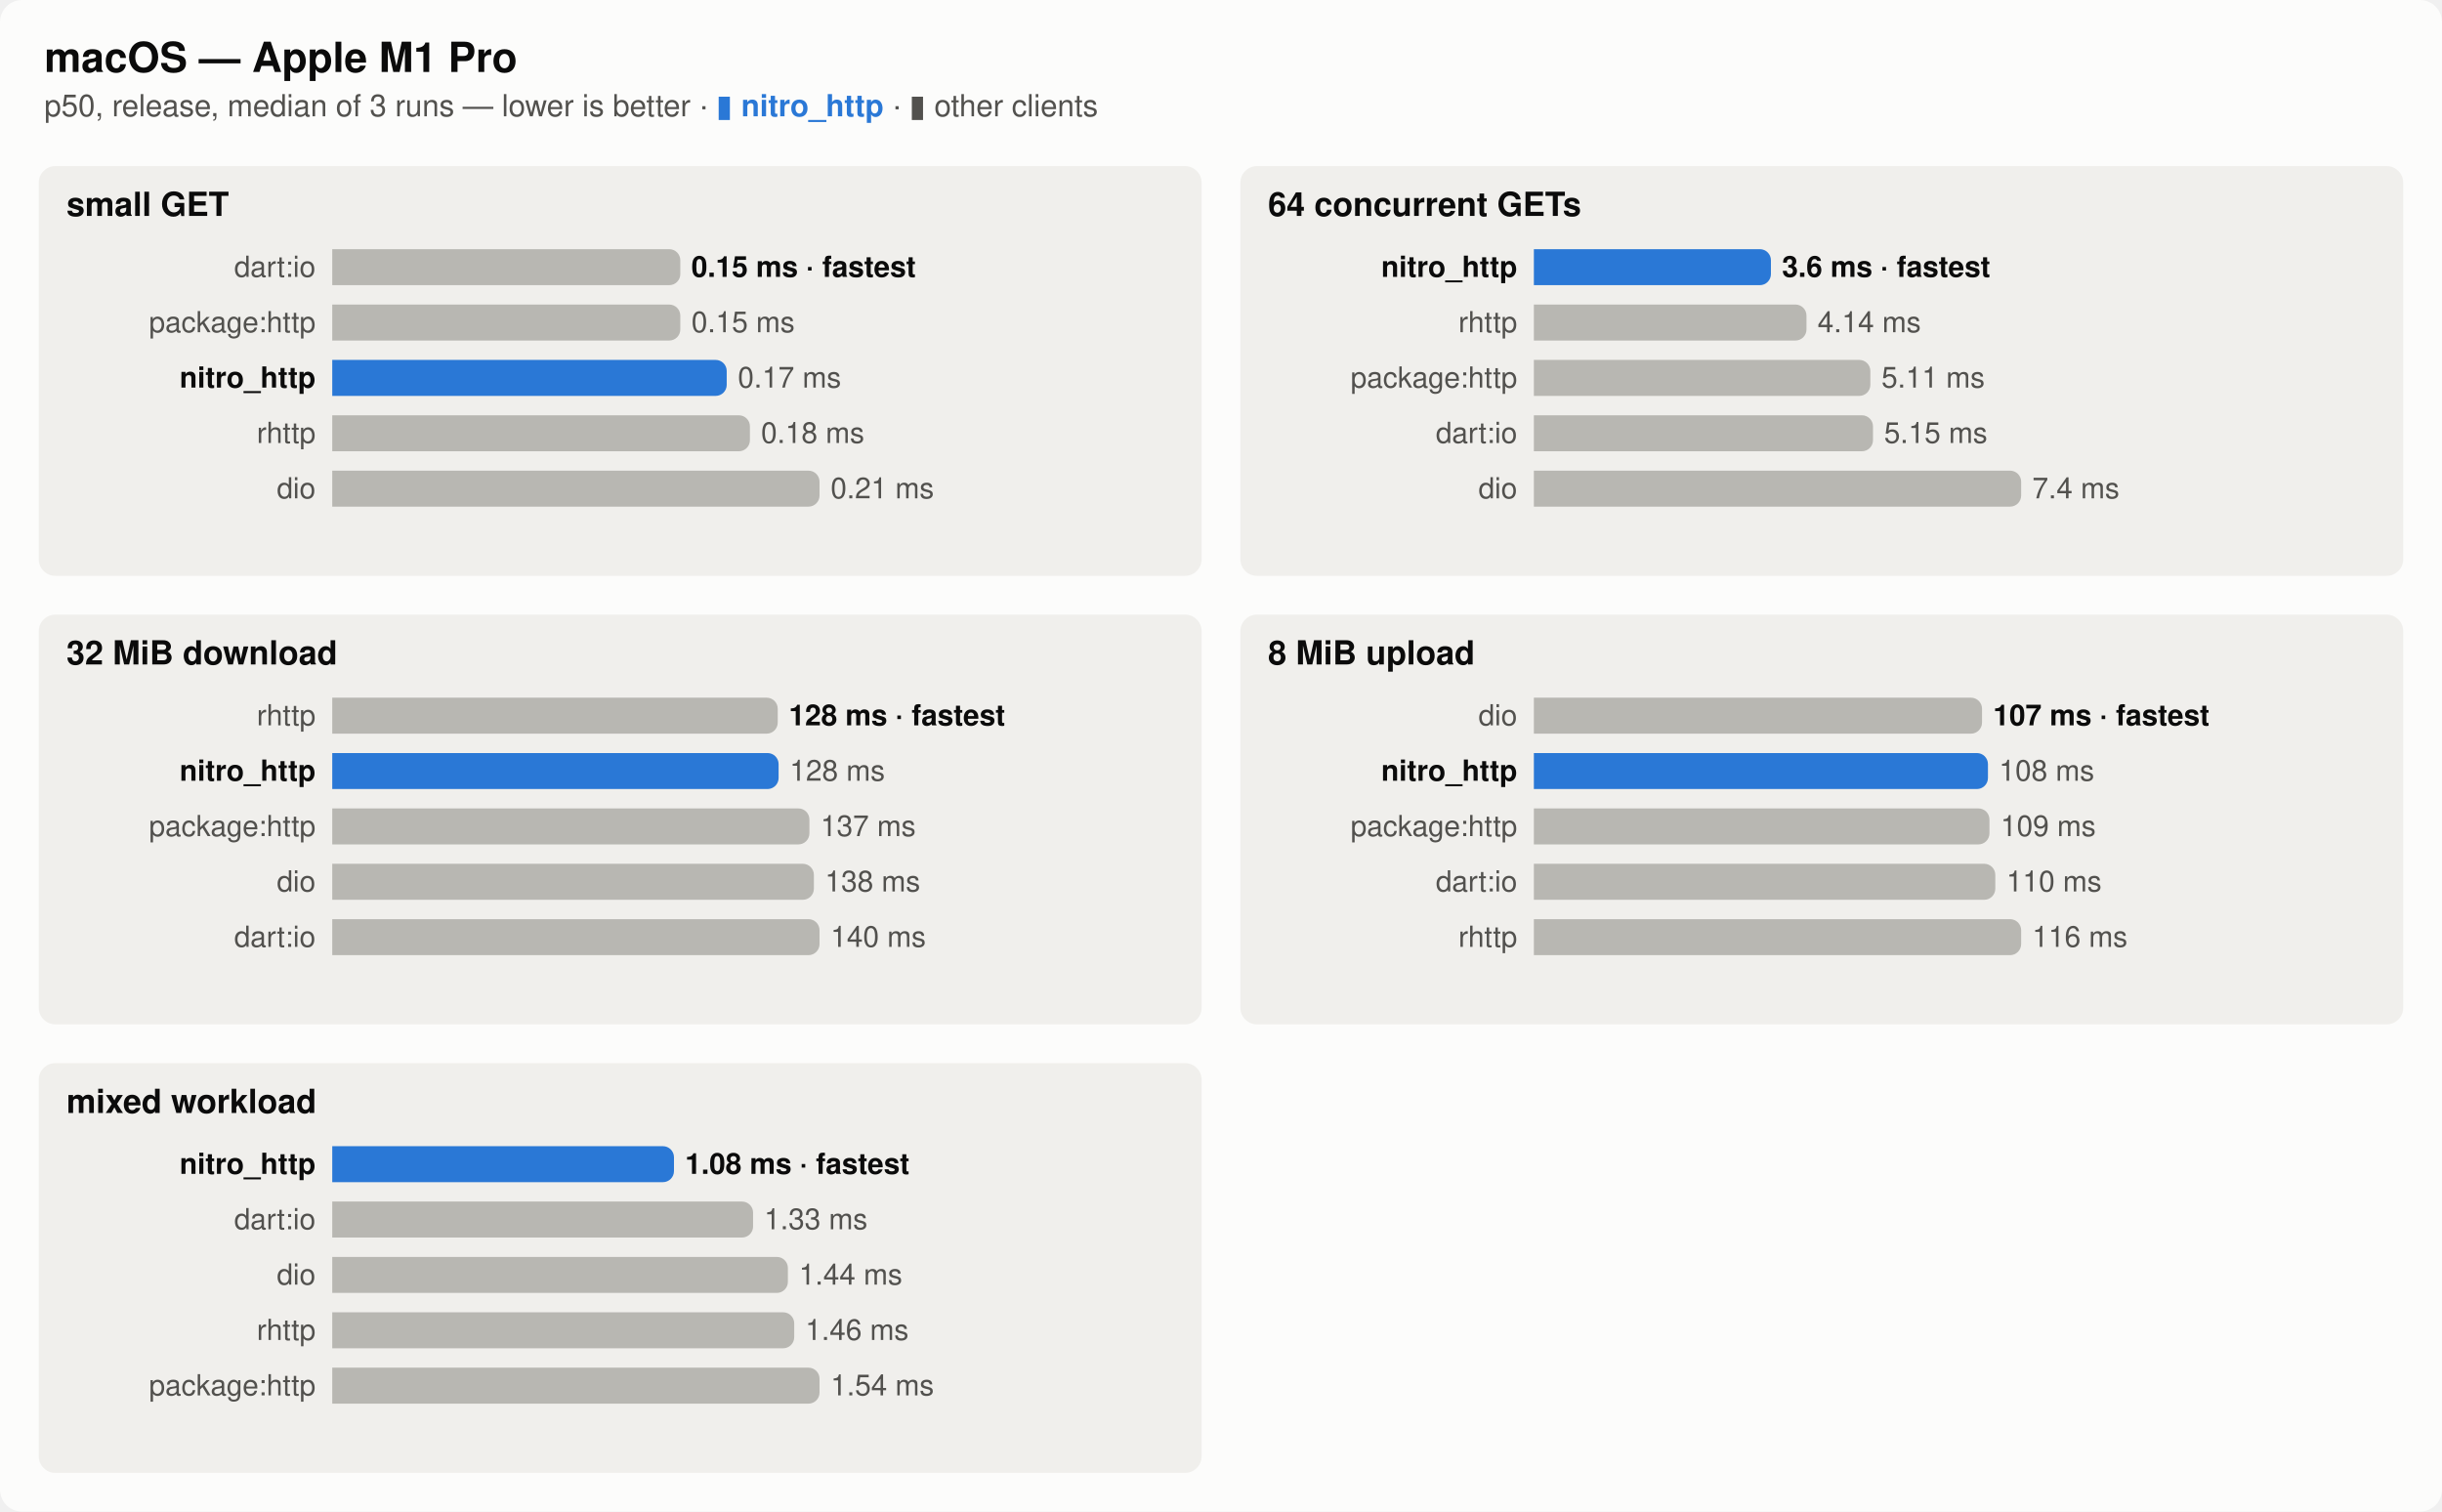
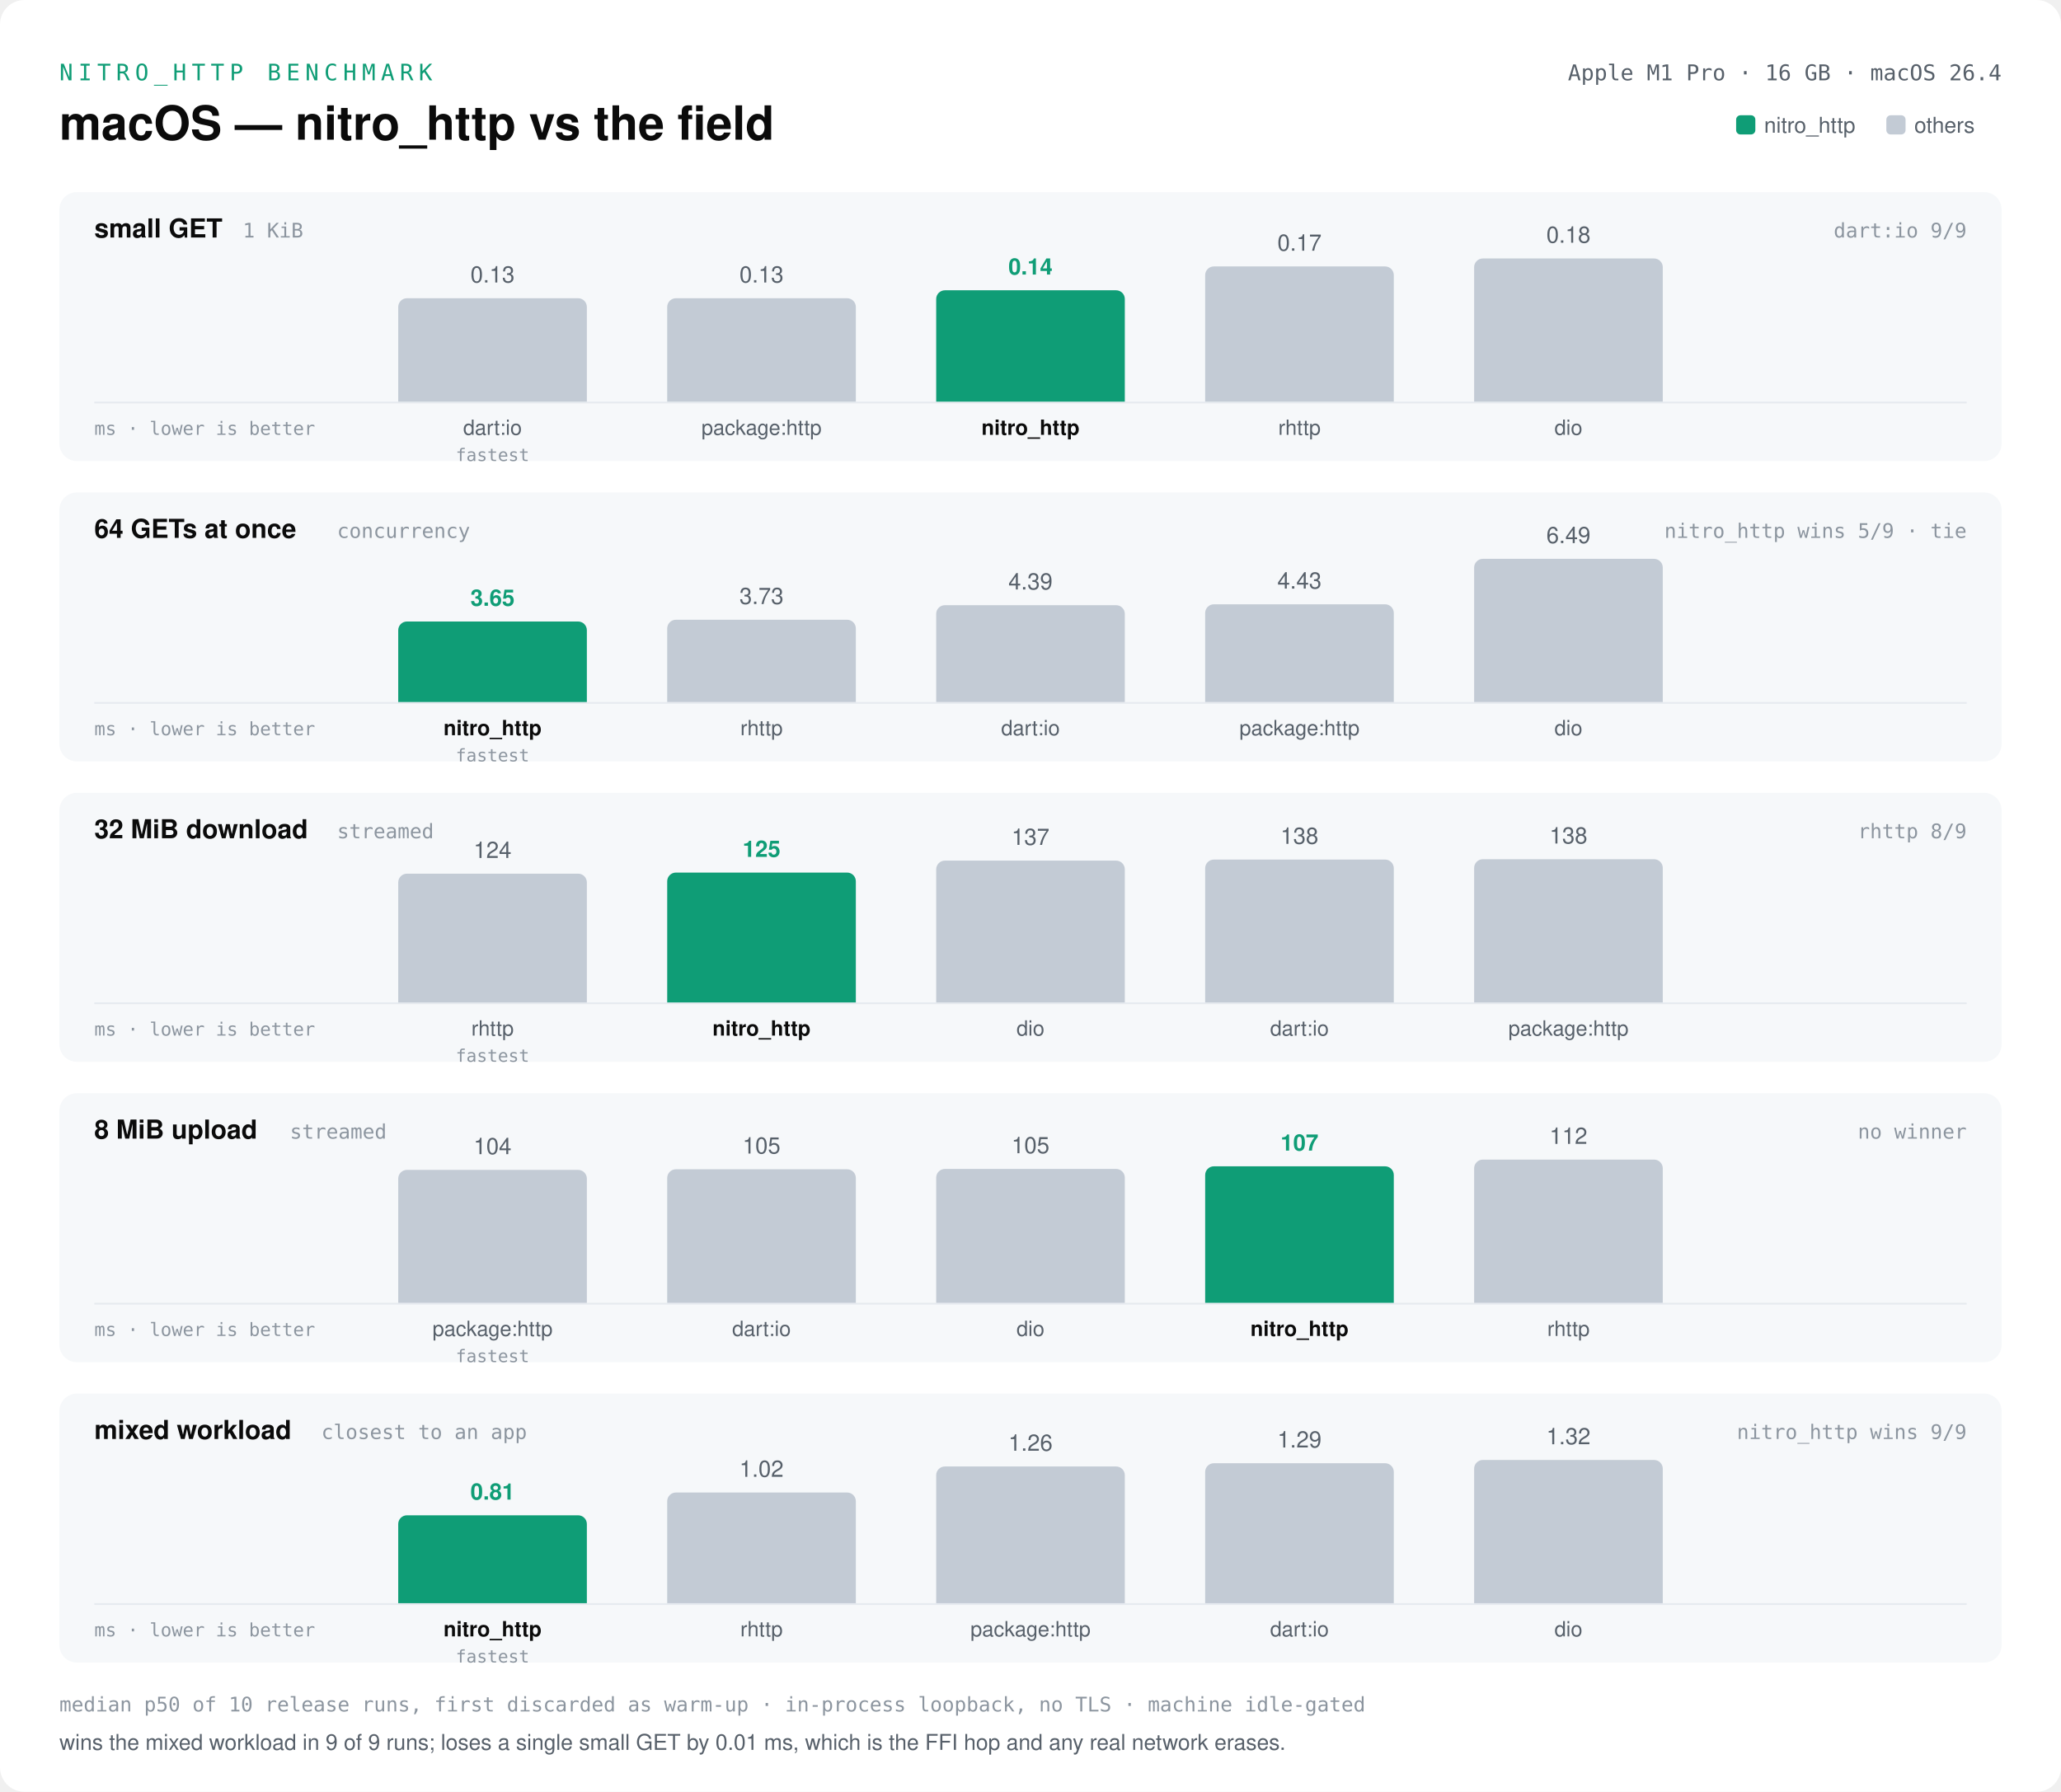
- <svg xmlns="http://www.w3.org/2000/svg" width="882" height="546" viewBox="0 0 882 546" font-family="-apple-system,Segoe UI,Helvetica,Arial,sans-serif">
-   <rect width="882" height="546" fill="#fcfcfb" rx="8" />
-   <text x="16" y="26" font-size="15" font-weight="600" fill="#0b0b0b">macOS — Apple M1 Pro</text>
-   <text x="16" y="42" font-size="11" fill="#52514e">p50, release, median of 3 runs — lower is better · <tspan fill="#2a78d6" font-weight="600">▮ nitro_http</tspan> · ▮ other clients</text>
-   <rect x="14" y="60" width="420" height="148" fill="#f0efec" rx="6" />
-   <text x="24" y="78" font-size="12" font-weight="600" fill="#0b0b0b">small GET</text>
-   <text x="114" y="100" font-size="10.5" text-anchor="end" fill="#52514e" font-weight="400">dart:io</text>
-   <path d="M120 90 h121.714 a4 4 0 0 1 4 4 v5 a4 4 0 0 1 -4 4 h-121.714 z" fill="#b8b7b2" />
-   <text x="249.714" y="100" font-size="10.5" fill="#0b0b0b" font-weight="600">0.15 ms · fastest</text>
-   <text x="114" y="120" font-size="10.5" text-anchor="end" fill="#52514e" font-weight="400">package:http</text>
-   <path d="M120 110 h121.714 a4 4 0 0 1 4 4 v5 a4 4 0 0 1 -4 4 h-121.714 z" fill="#b8b7b2" />
-   <text x="249.714" y="120" font-size="10.5" fill="#52514e" font-weight="400">0.15 ms</text>
-   <text x="114" y="140" font-size="10.5" text-anchor="end" fill="#0b0b0b" font-weight="600">nitro_http</text>
-   <path d="M120 130 h138.476 a4 4 0 0 1 4 4 v5 a4 4 0 0 1 -4 4 h-138.476 z" fill="#2a78d6" />
-   <text x="266.476" y="140" font-size="10.5" fill="#52514e" font-weight="400">0.17 ms</text>
-   <text x="114" y="160" font-size="10.5" text-anchor="end" fill="#52514e" font-weight="400">rhttp</text>
-   <path d="M120 150 h146.857 a4 4 0 0 1 4 4 v5 a4 4 0 0 1 -4 4 h-146.857 z" fill="#b8b7b2" />
-   <text x="274.857" y="160" font-size="10.5" fill="#52514e" font-weight="400">0.18 ms</text>
-   <text x="114" y="180" font-size="10.5" text-anchor="end" fill="#52514e" font-weight="400">dio</text>
-   <path d="M120 170 h172.0 a4 4 0 0 1 4 4 v5 a4 4 0 0 1 -4 4 h-172.0 z" fill="#b8b7b2" />
-   <text x="300.0" y="180" font-size="10.5" fill="#52514e" font-weight="400">0.21 ms</text>
-   <rect x="448" y="60" width="420" height="148" fill="#f0efec" rx="6" />
-   <text x="458" y="78" font-size="12" font-weight="600" fill="#0b0b0b">64 concurrent GETs</text>
-   <text x="548" y="100" font-size="10.5" text-anchor="end" fill="#0b0b0b" font-weight="600">nitro_http</text>
-   <path d="M554 90 h81.622 a4 4 0 0 1 4 4 v5 a4 4 0 0 1 -4 4 h-81.622 z" fill="#2a78d6" />
-   <text x="643.622" y="100" font-size="10.5" fill="#0b0b0b" font-weight="600">3.6 ms · fastest</text>
-   <text x="548" y="120" font-size="10.5" text-anchor="end" fill="#52514e" font-weight="400">rhttp</text>
-   <path d="M554 110 h94.465 a4 4 0 0 1 4 4 v5 a4 4 0 0 1 -4 4 h-94.465 z" fill="#b8b7b2" />
-   <text x="656.465" y="120" font-size="10.5" fill="#52514e" font-weight="400">4.14 ms</text>
-   <text x="548" y="140" font-size="10.5" text-anchor="end" fill="#52514e" font-weight="400">package:http</text>
-   <path d="M554 130 h117.535 a4 4 0 0 1 4 4 v5 a4 4 0 0 1 -4 4 h-117.535 z" fill="#b8b7b2" />
-   <text x="679.535" y="140" font-size="10.5" fill="#52514e" font-weight="400">5.11 ms</text>
-   <text x="548" y="160" font-size="10.5" text-anchor="end" fill="#52514e" font-weight="400">dart:io</text>
-   <path d="M554 150 h118.486 a4 4 0 0 1 4 4 v5 a4 4 0 0 1 -4 4 h-118.486 z" fill="#b8b7b2" />
-   <text x="680.486" y="160" font-size="10.5" fill="#52514e" font-weight="400">5.15 ms</text>
-   <text x="548" y="180" font-size="10.5" text-anchor="end" fill="#52514e" font-weight="400">dio</text>
-   <path d="M554 170 h172.0 a4 4 0 0 1 4 4 v5 a4 4 0 0 1 -4 4 h-172.0 z" fill="#b8b7b2" />
-   <text x="734.0" y="180" font-size="10.5" fill="#52514e" font-weight="400">7.4 ms</text>
-   <rect x="14" y="222" width="420" height="148" fill="#f0efec" rx="6" />
-   <text x="24" y="240" font-size="12" font-weight="600" fill="#0b0b0b">32 MiB download</text>
-   <text x="114" y="262" font-size="10.5" text-anchor="end" fill="#52514e" font-weight="400">rhttp</text>
-   <path d="M120 252 h156.901 a4 4 0 0 1 4 4 v5 a4 4 0 0 1 -4 4 h-156.901 z" fill="#b8b7b2" />
-   <text x="284.901" y="262" font-size="10.5" fill="#0b0b0b" font-weight="600">128 ms · fastest</text>
-   <text x="114" y="282" font-size="10.5" text-anchor="end" fill="#0b0b0b" font-weight="600">nitro_http</text>
-   <path d="M120 272 h157.216 a4 4 0 0 1 4 4 v5 a4 4 0 0 1 -4 4 h-157.216 z" fill="#2a78d6" />
-   <text x="285.216" y="282" font-size="10.5" fill="#52514e" font-weight="400">128 ms</text>
-   <text x="114" y="302" font-size="10.5" text-anchor="end" fill="#52514e" font-weight="400">package:http</text>
-   <path d="M120 292 h168.348 a4 4 0 0 1 4 4 v5 a4 4 0 0 1 -4 4 h-168.348 z" fill="#b8b7b2" />
-   <text x="296.348" y="302" font-size="10.5" fill="#52514e" font-weight="400">137 ms</text>
-   <text x="114" y="322" font-size="10.5" text-anchor="end" fill="#52514e" font-weight="400">dio</text>
-   <path d="M120 312 h169.96 a4 4 0 0 1 4 4 v5 a4 4 0 0 1 -4 4 h-169.96 z" fill="#b8b7b2" />
-   <text x="297.96" y="322" font-size="10.5" fill="#52514e" font-weight="400">138 ms</text>
-   <text x="114" y="342" font-size="10.5" text-anchor="end" fill="#52514e" font-weight="400">dart:io</text>
-   <path d="M120 332 h172.0 a4 4 0 0 1 4 4 v5 a4 4 0 0 1 -4 4 h-172.0 z" fill="#b8b7b2" />
-   <text x="300.0" y="342" font-size="10.5" fill="#52514e" font-weight="400">140 ms</text>
-   <rect x="448" y="222" width="420" height="148" fill="#f0efec" rx="6" />
-   <text x="458" y="240" font-size="12" font-weight="600" fill="#0b0b0b">8 MiB upload</text>
-   <text x="548" y="262" font-size="10.5" text-anchor="end" fill="#52514e" font-weight="400">dio</text>
-   <path d="M554 252 h157.871 a4 4 0 0 1 4 4 v5 a4 4 0 0 1 -4 4 h-157.871 z" fill="#b8b7b2" />
-   <text x="719.871" y="262" font-size="10.5" fill="#0b0b0b" font-weight="600">107 ms · fastest</text>
-   <text x="548" y="282" font-size="10.5" text-anchor="end" fill="#0b0b0b" font-weight="600">nitro_http</text>
-   <path d="M554 272 h160.009 a4 4 0 0 1 4 4 v5 a4 4 0 0 1 -4 4 h-160.009 z" fill="#2a78d6" />
-   <text x="722.009" y="282" font-size="10.5" fill="#52514e" font-weight="400">108 ms</text>
-   <text x="548" y="302" font-size="10.5" text-anchor="end" fill="#52514e" font-weight="400">package:http</text>
-   <path d="M554 292 h160.555 a4 4 0 0 1 4 4 v5 a4 4 0 0 1 -4 4 h-160.555 z" fill="#b8b7b2" />
-   <text x="722.555" y="302" font-size="10.5" fill="#52514e" font-weight="400">109 ms</text>
-   <text x="548" y="322" font-size="10.5" text-anchor="end" fill="#52514e" font-weight="400">dart:io</text>
-   <path d="M554 312 h162.662 a4 4 0 0 1 4 4 v5 a4 4 0 0 1 -4 4 h-162.662 z" fill="#b8b7b2" />
-   <text x="724.662" y="322" font-size="10.5" fill="#52514e" font-weight="400">110 ms</text>
-   <text x="548" y="342" font-size="10.5" text-anchor="end" fill="#52514e" font-weight="400">rhttp</text>
-   <path d="M554 332 h172.0 a4 4 0 0 1 4 4 v5 a4 4 0 0 1 -4 4 h-172.0 z" fill="#b8b7b2" />
-   <text x="734.0" y="342" font-size="10.5" fill="#52514e" font-weight="400">116 ms</text>
-   <rect x="14" y="384" width="420" height="148" fill="#f0efec" rx="6" />
-   <text x="24" y="402" font-size="12" font-weight="600" fill="#0b0b0b">mixed workload</text>
-   <text x="114" y="424" font-size="10.5" text-anchor="end" fill="#0b0b0b" font-weight="600">nitro_http</text>
-   <path d="M120 414 h119.429 a4 4 0 0 1 4 4 v5 a4 4 0 0 1 -4 4 h-119.429 z" fill="#2a78d6" />
-   <text x="247.429" y="424" font-size="10.5" fill="#0b0b0b" font-weight="600">1.08 ms · fastest</text>
-   <text x="114" y="444" font-size="10.5" text-anchor="end" fill="#52514e" font-weight="400">dart:io</text>
-   <path d="M120 434 h148.0 a4 4 0 0 1 4 4 v5 a4 4 0 0 1 -4 4 h-148.0 z" fill="#b8b7b2" />
-   <text x="276.0" y="444" font-size="10.5" fill="#52514e" font-weight="400">1.33 ms</text>
-   <text x="114" y="464" font-size="10.5" text-anchor="end" fill="#52514e" font-weight="400">dio</text>
-   <path d="M120 454 h160.571 a4 4 0 0 1 4 4 v5 a4 4 0 0 1 -4 4 h-160.571 z" fill="#b8b7b2" />
-   <text x="288.571" y="464" font-size="10.5" fill="#52514e" font-weight="400">1.44 ms</text>
-   <text x="114" y="484" font-size="10.5" text-anchor="end" fill="#52514e" font-weight="400">rhttp</text>
-   <path d="M120 474 h162.857 a4 4 0 0 1 4 4 v5 a4 4 0 0 1 -4 4 h-162.857 z" fill="#b8b7b2" />
-   <text x="290.857" y="484" font-size="10.5" fill="#52514e" font-weight="400">1.46 ms</text>
-   <text x="114" y="504" font-size="10.5" text-anchor="end" fill="#52514e" font-weight="400">package:http</text>
-   <path d="M120 494 h172.0 a4 4 0 0 1 4 4 v5 a4 4 0 0 1 -4 4 h-172.0 z" fill="#b8b7b2" />
-   <text x="300.0" y="504" font-size="10.5" fill="#52514e" font-weight="400">1.54 ms</text>
+ <svg xmlns="http://www.w3.org/2000/svg" width="1180" height="1026" viewBox="0 0 1180 1026" font-family="-apple-system,Segoe UI,Helvetica,Arial,sans-serif">
+   <rect width="1180" height="1026" fill="#ffffff" rx="14" />
+   <text x="34" y="46" font-family="ui-monospace,SFMono-Regular,Menlo,monospace" font-size="13" letter-spacing="3" fill="#0f9d76">NITRO_HTTP BENCHMARK</text>
+   <text x="34" y="80" font-size="27" font-weight="700" fill="#0b0b0b">macOS — nitro_http vs the field</text>
+   <text x="1146" y="46" font-family="ui-monospace,SFMono-Regular,Menlo,monospace" font-size="12.5" text-anchor="end" fill="#57606a">Apple M1 Pro · 16 GB · macOS 26.4</text>
+   <rect x="994" y="66" width="11" height="11" rx="2.5" fill="#0f9d76" />
+   <text x="1010" y="76" font-size="12.5" fill="#57606a">nitro_http</text>
+   <rect x="1080" y="66" width="11" height="11" rx="2.5" fill="#c3cbd5" />
+   <text x="1096" y="76" font-size="12.5" fill="#57606a">others</text>
+   <rect x="34" y="110" width="1112" height="154" fill="#f6f8fa" rx="10" />
+   <text x="54" y="136" font-size="15" font-weight="600" fill="#0b0b0b">small GET</text>
+   <text x="139" y="136" font-family="ui-monospace,SFMono-Regular,Menlo,monospace" font-size="11.5" fill="#8c959f">1 KiB</text>
+   <text x="1126" y="136" font-family="ui-monospace,SFMono-Regular,Menlo,monospace" font-size="11.5" text-anchor="end" fill="#8c959f">dart:io 9/9</text>
+   <line x1="54" y1="230.5" x2="1126" y2="230.5" stroke="#e6eaef" stroke-width="1" />
+   <path d="M228.0 230 v-54.222 a5 5 0 0 1 5 -5 h98 a5 5 0 0 1 5 5 v54.222 z" fill="#c3cbd5" />
+   <text x="282.0" y="161.778" font-size="13" text-anchor="middle" font-weight="500" fill="#57606a">0.13</text>
+   <text x="282.0" y="249" font-size="12" text-anchor="middle" font-weight="400" fill="#57606a">dart:io</text>
+   <text x="282.0" y="264" font-family="ui-monospace,SFMono-Regular,Menlo,monospace" font-size="10" text-anchor="middle" fill="#8c959f">fastest</text>
+   <path d="M382.0 230 v-54.222 a5 5 0 0 1 5 -5 h98 a5 5 0 0 1 5 5 v54.222 z" fill="#c3cbd5" />
+   <text x="436.0" y="161.778" font-size="13" text-anchor="middle" font-weight="500" fill="#57606a">0.13</text>
+   <text x="436.0" y="249" font-size="12" text-anchor="middle" font-weight="400" fill="#57606a">package:http</text>
+   <path d="M536.0 230 v-58.778 a5 5 0 0 1 5 -5 h98 a5 5 0 0 1 5 5 v58.778 z" fill="#0f9d76" />
+   <text x="590.0" y="157.222" font-size="13" text-anchor="middle" font-weight="700" fill="#0f9d76">0.14</text>
+   <text x="590.0" y="249" font-size="12" text-anchor="middle" font-weight="700" fill="#0b0b0b">nitro_http</text>
+   <path d="M690.0 230 v-72.444 a5 5 0 0 1 5 -5 h98 a5 5 0 0 1 5 5 v72.444 z" fill="#c3cbd5" />
+   <text x="744.0" y="143.556" font-size="13" text-anchor="middle" font-weight="500" fill="#57606a">0.17</text>
+   <text x="744.0" y="249" font-size="12" text-anchor="middle" font-weight="400" fill="#57606a">rhttp</text>
+   <path d="M844.0 230 v-77.0 a5 5 0 0 1 5 -5 h98 a5 5 0 0 1 5 5 v77.0 z" fill="#c3cbd5" />
+   <text x="898.0" y="139.0" font-size="13" text-anchor="middle" font-weight="500" fill="#57606a">0.18</text>
+   <text x="898.0" y="249" font-size="12" text-anchor="middle" font-weight="400" fill="#57606a">dio</text>
+   <text x="54" y="249" font-family="ui-monospace,SFMono-Regular,Menlo,monospace" font-size="10.5" fill="#8c959f">ms · lower is better</text>
+   <rect x="34" y="282" width="1112" height="154" fill="#f6f8fa" rx="10" />
+   <text x="54" y="308" font-size="15" font-weight="600" fill="#0b0b0b">64 GETs at once</text>
+   <text x="193" y="308" font-family="ui-monospace,SFMono-Regular,Menlo,monospace" font-size="11.5" fill="#8c959f">concurrency</text>
+   <text x="1126" y="308" font-family="ui-monospace,SFMono-Regular,Menlo,monospace" font-size="11.5" text-anchor="end" fill="#8c959f">nitro_http wins 5/9 · tie</text>
+   <line x1="54" y1="402.5" x2="1126" y2="402.5" stroke="#e6eaef" stroke-width="1" />
+   <path d="M228.0 402 v-41.117 a5 5 0 0 1 5 -5 h98 a5 5 0 0 1 5 5 v41.117 z" fill="#0f9d76" />
+   <text x="282.0" y="346.883" font-size="13" text-anchor="middle" font-weight="700" fill="#0f9d76">3.65</text>
+   <text x="282.0" y="421" font-size="12" text-anchor="middle" font-weight="700" fill="#0b0b0b">nitro_http</text>
+   <text x="282.0" y="436" font-family="ui-monospace,SFMono-Regular,Menlo,monospace" font-size="10" text-anchor="middle" fill="#8c959f">fastest</text>
+   <path d="M382.0 402 v-42.128 a5 5 0 0 1 5 -5 h98 a5 5 0 0 1 5 5 v42.128 z" fill="#c3cbd5" />
+   <text x="436.0" y="345.872" font-size="13" text-anchor="middle" font-weight="500" fill="#57606a">3.73</text>
+   <text x="436.0" y="421" font-size="12" text-anchor="middle" font-weight="400" fill="#57606a">rhttp</text>
+   <path d="M536.0 402 v-50.467 a5 5 0 0 1 5 -5 h98 a5 5 0 0 1 5 5 v50.467 z" fill="#c3cbd5" />
+   <text x="590.0" y="337.533" font-size="13" text-anchor="middle" font-weight="500" fill="#57606a">4.39</text>
+   <text x="590.0" y="421" font-size="12" text-anchor="middle" font-weight="400" fill="#57606a">dart:io</text>
+   <path d="M690.0 402 v-50.972 a5 5 0 0 1 5 -5 h98 a5 5 0 0 1 5 5 v50.972 z" fill="#c3cbd5" />
+   <text x="744.0" y="337.028" font-size="13" text-anchor="middle" font-weight="500" fill="#57606a">4.43</text>
+   <text x="744.0" y="421" font-size="12" text-anchor="middle" font-weight="400" fill="#57606a">package:http</text>
+   <path d="M844.0 402 v-77 a5 5 0 0 1 5 -5 h98 a5 5 0 0 1 5 5 v77 z" fill="#c3cbd5" />
+   <text x="898.0" y="311.0" font-size="13" text-anchor="middle" font-weight="500" fill="#57606a">6.49</text>
+   <text x="898.0" y="421" font-size="12" text-anchor="middle" font-weight="400" fill="#57606a">dio</text>
+   <text x="54" y="421" font-family="ui-monospace,SFMono-Regular,Menlo,monospace" font-size="10.5" fill="#8c959f">ms · lower is better</text>
+   <rect x="34" y="454" width="1112" height="154" fill="#f6f8fa" rx="10" />
+   <text x="54" y="480" font-size="15" font-weight="600" fill="#0b0b0b">32 MiB download</text>
+   <text x="193" y="480" font-family="ui-monospace,SFMono-Regular,Menlo,monospace" font-size="11.5" fill="#8c959f">streamed</text>
+   <text x="1126" y="480" font-family="ui-monospace,SFMono-Regular,Menlo,monospace" font-size="11.5" text-anchor="end" fill="#8c959f">rhttp 8/9</text>
+   <line x1="54" y1="574.5" x2="1126" y2="574.5" stroke="#e6eaef" stroke-width="1" />
+   <path d="M228.0 574 v-68.721 a5 5 0 0 1 5 -5 h98 a5 5 0 0 1 5 5 v68.721 z" fill="#c3cbd5" />
+   <text x="282.0" y="491.279" font-size="13" text-anchor="middle" font-weight="500" fill="#57606a">124</text>
+   <text x="282.0" y="593" font-size="12" text-anchor="middle" font-weight="400" fill="#57606a">rhttp</text>
+   <text x="282.0" y="608" font-family="ui-monospace,SFMono-Regular,Menlo,monospace" font-size="10" text-anchor="middle" fill="#8c959f">fastest</text>
+   <path d="M382.0 574 v-69.355 a5 5 0 0 1 5 -5 h98 a5 5 0 0 1 5 5 v69.355 z" fill="#0f9d76" />
+   <text x="436.0" y="490.645" font-size="13" text-anchor="middle" font-weight="700" fill="#0f9d76">125</text>
+   <text x="436.0" y="593" font-size="12" text-anchor="middle" font-weight="700" fill="#0b0b0b">nitro_http</text>
+   <path d="M536.0 574 v-76.2 a5 5 0 0 1 5 -5 h98 a5 5 0 0 1 5 5 v76.2 z" fill="#c3cbd5" />
+   <text x="590.0" y="483.8" font-size="13" text-anchor="middle" font-weight="500" fill="#57606a">137</text>
+   <text x="590.0" y="593" font-size="12" text-anchor="middle" font-weight="400" fill="#57606a">dio</text>
+   <path d="M690.0 574 v-76.799 a5 5 0 0 1 5 -5 h98 a5 5 0 0 1 5 5 v76.799 z" fill="#c3cbd5" />
+   <text x="744.0" y="483.201" font-size="13" text-anchor="middle" font-weight="500" fill="#57606a">138</text>
+   <text x="744.0" y="593" font-size="12" text-anchor="middle" font-weight="400" fill="#57606a">dart:io</text>
+   <path d="M844.0 574 v-77.0 a5 5 0 0 1 5 -5 h98 a5 5 0 0 1 5 5 v77.0 z" fill="#c3cbd5" />
+   <text x="898.0" y="483.0" font-size="13" text-anchor="middle" font-weight="500" fill="#57606a">138</text>
+   <text x="898.0" y="593" font-size="12" text-anchor="middle" font-weight="400" fill="#57606a">package:http</text>
+   <text x="54" y="593" font-family="ui-monospace,SFMono-Regular,Menlo,monospace" font-size="10.5" fill="#8c959f">ms · lower is better</text>
+   <rect x="34" y="626" width="1112" height="154" fill="#f6f8fa" rx="10" />
+   <text x="54" y="652" font-size="15" font-weight="600" fill="#0b0b0b">8 MiB upload</text>
+   <text x="166" y="652" font-family="ui-monospace,SFMono-Regular,Menlo,monospace" font-size="11.5" fill="#8c959f">streamed</text>
+   <text x="1126" y="652" font-family="ui-monospace,SFMono-Regular,Menlo,monospace" font-size="11.5" text-anchor="end" fill="#8c959f">no winner</text>
+   <line x1="54" y1="746.5" x2="1126" y2="746.5" stroke="#e6eaef" stroke-width="1" />
+   <path d="M228.0 746 v-71.1 a5 5 0 0 1 5 -5 h98 a5 5 0 0 1 5 5 v71.1 z" fill="#c3cbd5" />
+   <text x="282.0" y="660.9" font-size="13" text-anchor="middle" font-weight="500" fill="#57606a">104</text>
+   <text x="282.0" y="765" font-size="12" text-anchor="middle" font-weight="400" fill="#57606a">package:http</text>
+   <text x="282.0" y="780" font-family="ui-monospace,SFMono-Regular,Menlo,monospace" font-size="10" text-anchor="middle" fill="#8c959f">fastest</text>
+   <path d="M382.0 746 v-71.458 a5 5 0 0 1 5 -5 h98 a5 5 0 0 1 5 5 v71.458 z" fill="#c3cbd5" />
+   <text x="436.0" y="660.542" font-size="13" text-anchor="middle" font-weight="500" fill="#57606a">105</text>
+   <text x="436.0" y="765" font-size="12" text-anchor="middle" font-weight="400" fill="#57606a">dart:io</text>
+   <path d="M536.0 746 v-71.648 a5 5 0 0 1 5 -5 h98 a5 5 0 0 1 5 5 v71.648 z" fill="#c3cbd5" />
+   <text x="590.0" y="660.352" font-size="13" text-anchor="middle" font-weight="500" fill="#57606a">105</text>
+   <text x="590.0" y="765" font-size="12" text-anchor="middle" font-weight="400" fill="#57606a">dio</text>
+   <path d="M690.0 746 v-73.154 a5 5 0 0 1 5 -5 h98 a5 5 0 0 1 5 5 v73.154 z" fill="#0f9d76" />
+   <text x="744.0" y="658.846" font-size="13" text-anchor="middle" font-weight="700" fill="#0f9d76">107</text>
+   <text x="744.0" y="765" font-size="12" text-anchor="middle" font-weight="700" fill="#0b0b0b">nitro_http</text>
+   <path d="M844.0 746 v-77.0 a5 5 0 0 1 5 -5 h98 a5 5 0 0 1 5 5 v77.0 z" fill="#c3cbd5" />
+   <text x="898.0" y="655.0" font-size="13" text-anchor="middle" font-weight="500" fill="#57606a">112</text>
+   <text x="898.0" y="765" font-size="12" text-anchor="middle" font-weight="400" fill="#57606a">rhttp</text>
+   <text x="54" y="765" font-family="ui-monospace,SFMono-Regular,Menlo,monospace" font-size="10.5" fill="#8c959f">ms · lower is better</text>
+   <rect x="34" y="798" width="1112" height="154" fill="#f6f8fa" rx="10" />
+   <text x="54" y="824" font-size="15" font-weight="600" fill="#0b0b0b">mixed workload</text>
+   <text x="184" y="824" font-family="ui-monospace,SFMono-Regular,Menlo,monospace" font-size="11.5" fill="#8c959f">closest to an app</text>
+   <text x="1126" y="824" font-family="ui-monospace,SFMono-Regular,Menlo,monospace" font-size="11.5" text-anchor="end" fill="#8c959f">nitro_http wins 9/9</text>
+   <line x1="54" y1="918.5" x2="1126" y2="918.5" stroke="#e6eaef" stroke-width="1" />
+   <path d="M228.0 918 v-45.318 a5 5 0 0 1 5 -5 h98 a5 5 0 0 1 5 5 v45.318 z" fill="#0f9d76" />
+   <text x="282.0" y="858.682" font-size="13" text-anchor="middle" font-weight="700" fill="#0f9d76">0.81</text>
+   <text x="282.0" y="937" font-size="12" text-anchor="middle" font-weight="700" fill="#0b0b0b">nitro_http</text>
+   <text x="282.0" y="952" font-family="ui-monospace,SFMono-Regular,Menlo,monospace" font-size="10" text-anchor="middle" fill="#8c959f">fastest</text>
+   <path d="M382.0 918 v-58.364 a5 5 0 0 1 5 -5 h98 a5 5 0 0 1 5 5 v58.364 z" fill="#c3cbd5" />
+   <text x="436.0" y="845.636" font-size="13" text-anchor="middle" font-weight="500" fill="#57606a">1.02</text>
+   <text x="436.0" y="937" font-size="12" text-anchor="middle" font-weight="400" fill="#57606a">rhttp</text>
+   <path d="M536.0 918 v-73.273 a5 5 0 0 1 5 -5 h98 a5 5 0 0 1 5 5 v73.273 z" fill="#c3cbd5" />
+   <text x="590.0" y="830.727" font-size="13" text-anchor="middle" font-weight="500" fill="#57606a">1.26</text>
+   <text x="590.0" y="937" font-size="12" text-anchor="middle" font-weight="400" fill="#57606a">package:http</text>
+   <path d="M690.0 918 v-75.136 a5 5 0 0 1 5 -5 h98 a5 5 0 0 1 5 5 v75.136 z" fill="#c3cbd5" />
+   <text x="744.0" y="828.864" font-size="13" text-anchor="middle" font-weight="500" fill="#57606a">1.29</text>
+   <text x="744.0" y="937" font-size="12" text-anchor="middle" font-weight="400" fill="#57606a">dart:io</text>
+   <path d="M844.0 918 v-77.0 a5 5 0 0 1 5 -5 h98 a5 5 0 0 1 5 5 v77.0 z" fill="#c3cbd5" />
+   <text x="898.0" y="827.0" font-size="13" text-anchor="middle" font-weight="500" fill="#57606a">1.32</text>
+   <text x="898.0" y="937" font-size="12" text-anchor="middle" font-weight="400" fill="#57606a">dio</text>
+   <text x="54" y="937" font-family="ui-monospace,SFMono-Regular,Menlo,monospace" font-size="10.5" fill="#8c959f">ms · lower is better</text>
+   <text x="34" y="980" font-family="ui-monospace,SFMono-Regular,Menlo,monospace" font-size="11.5" fill="#8c959f">median p50 of 10 release runs, first discarded as warm-up · in-process loopback, no TLS · machine idle-gated</text>
+   <text x="34" y="1002" font-size="12.5" fill="#57606a">wins the mixed workload in 9 of 9 runs; loses a single small GET by 0.01 ms, which is the FFI hop and any real network erases.</text>
</svg>
